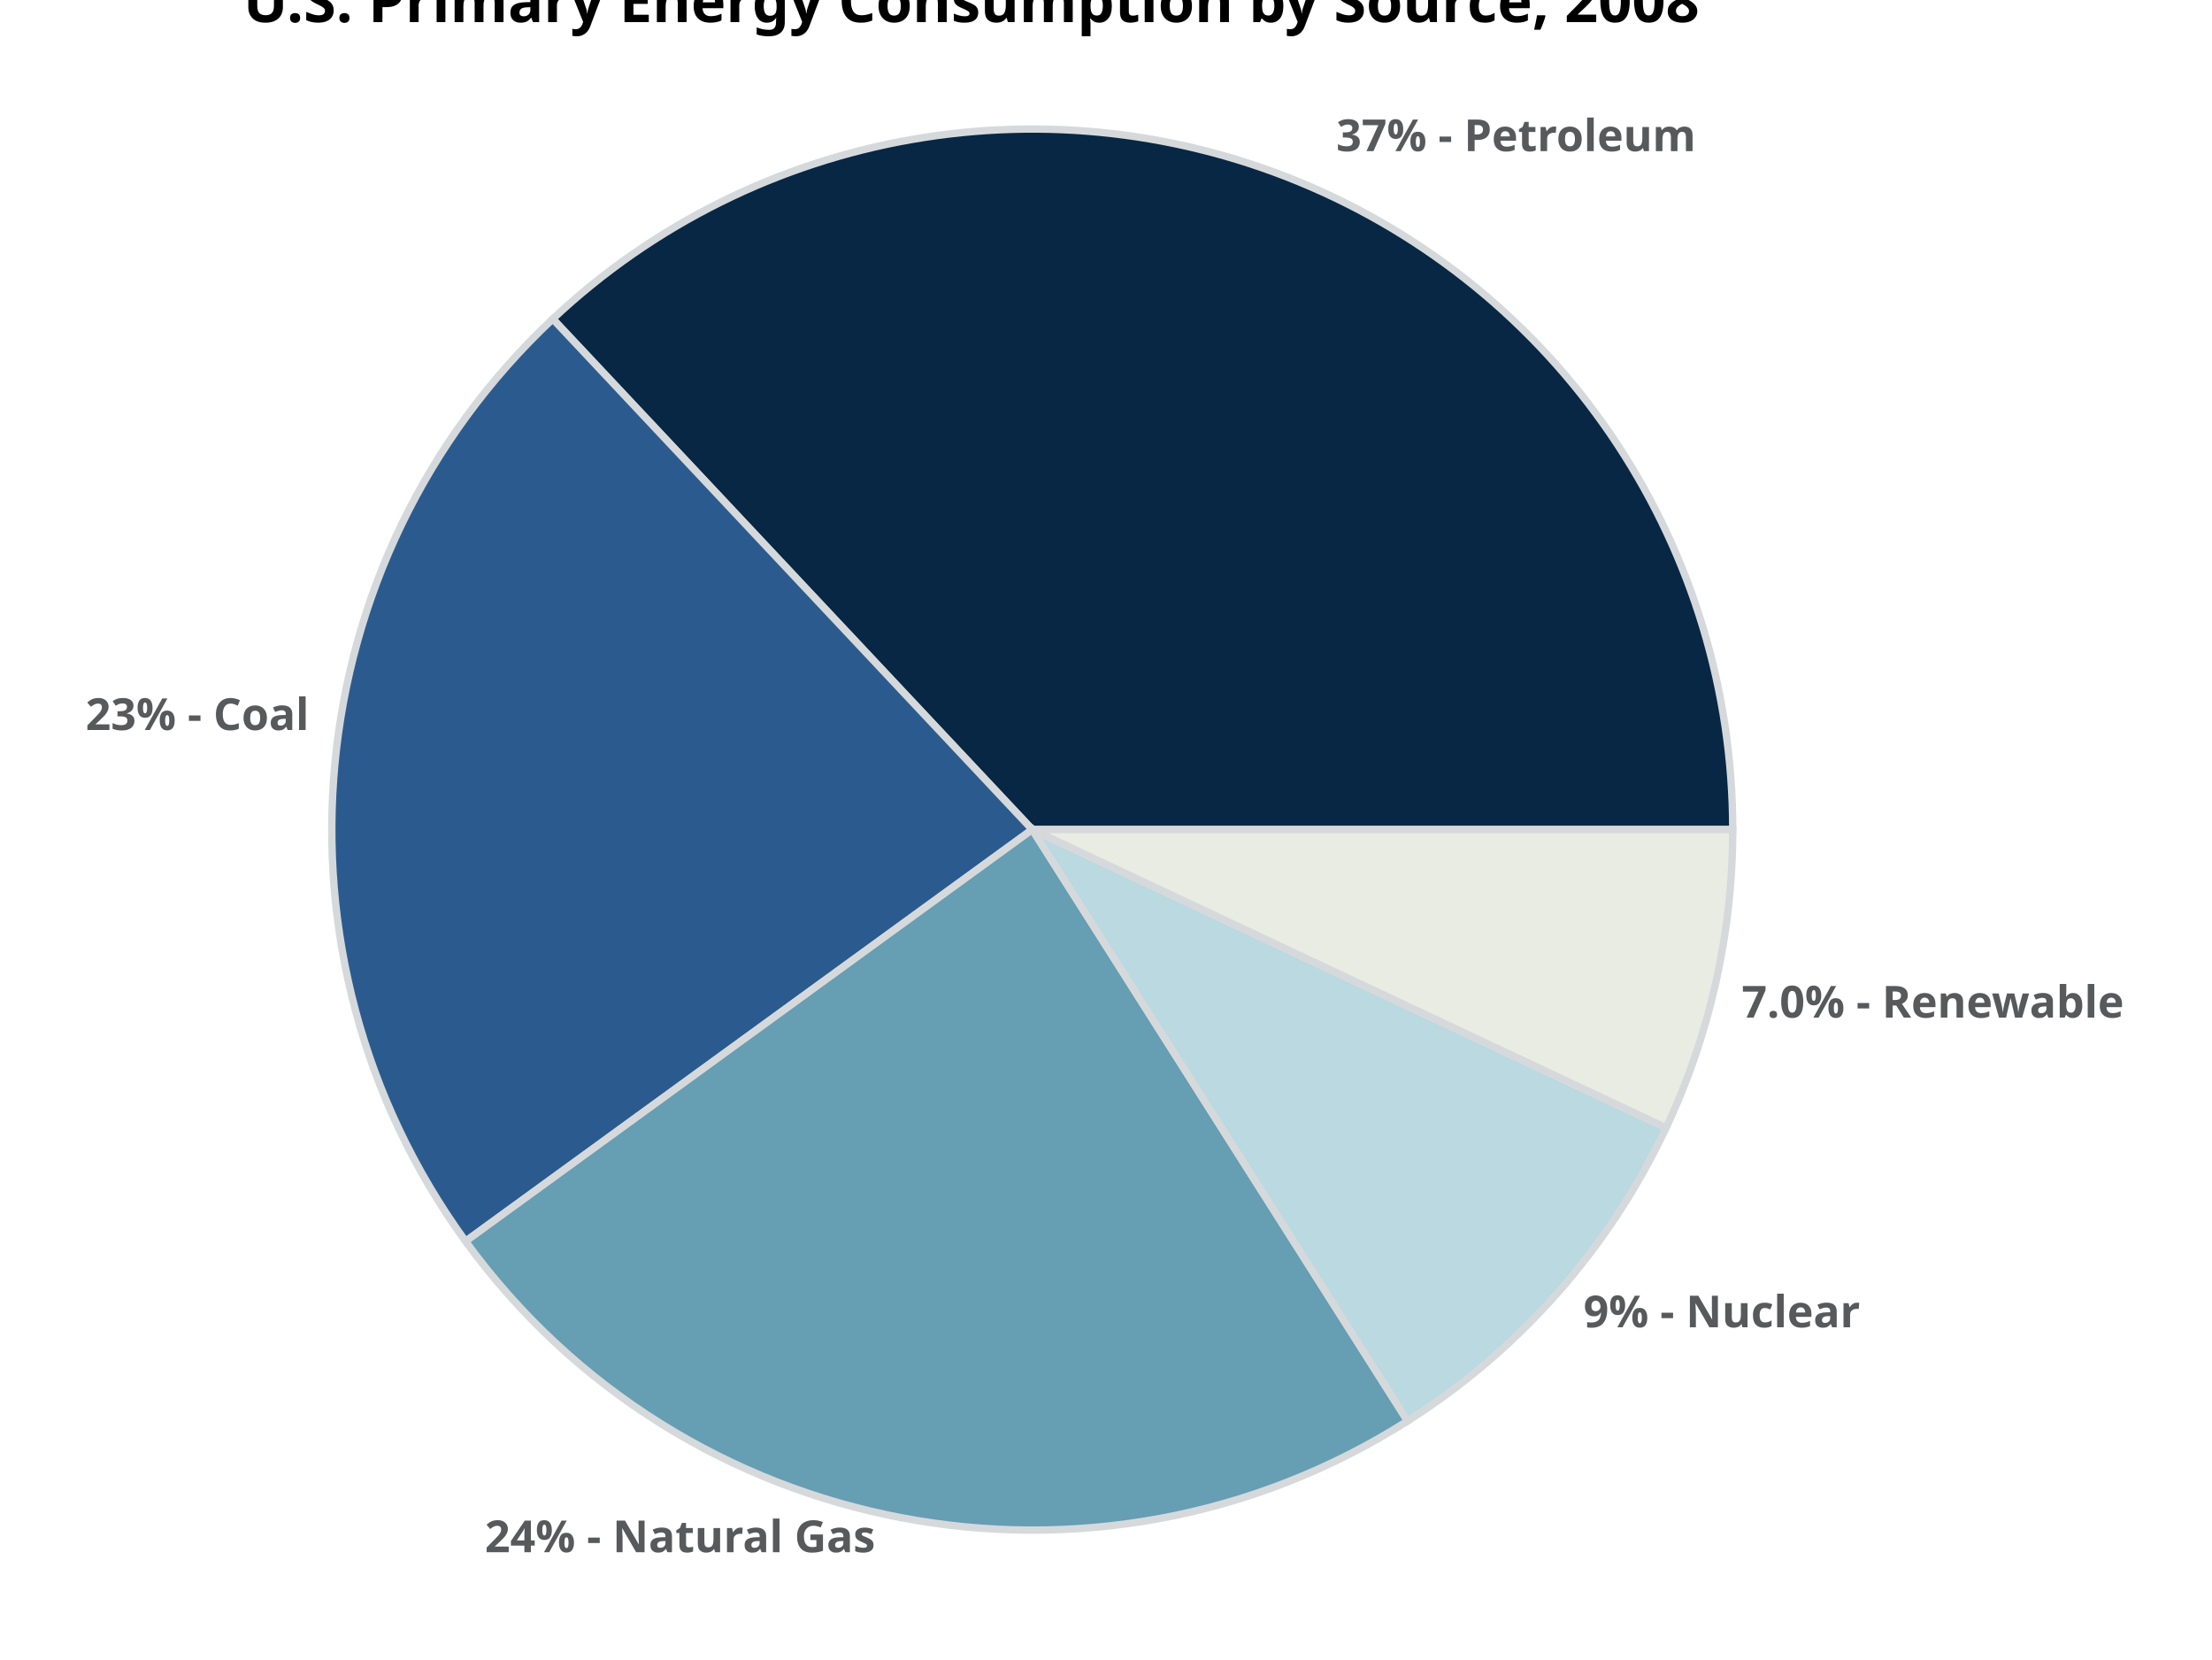
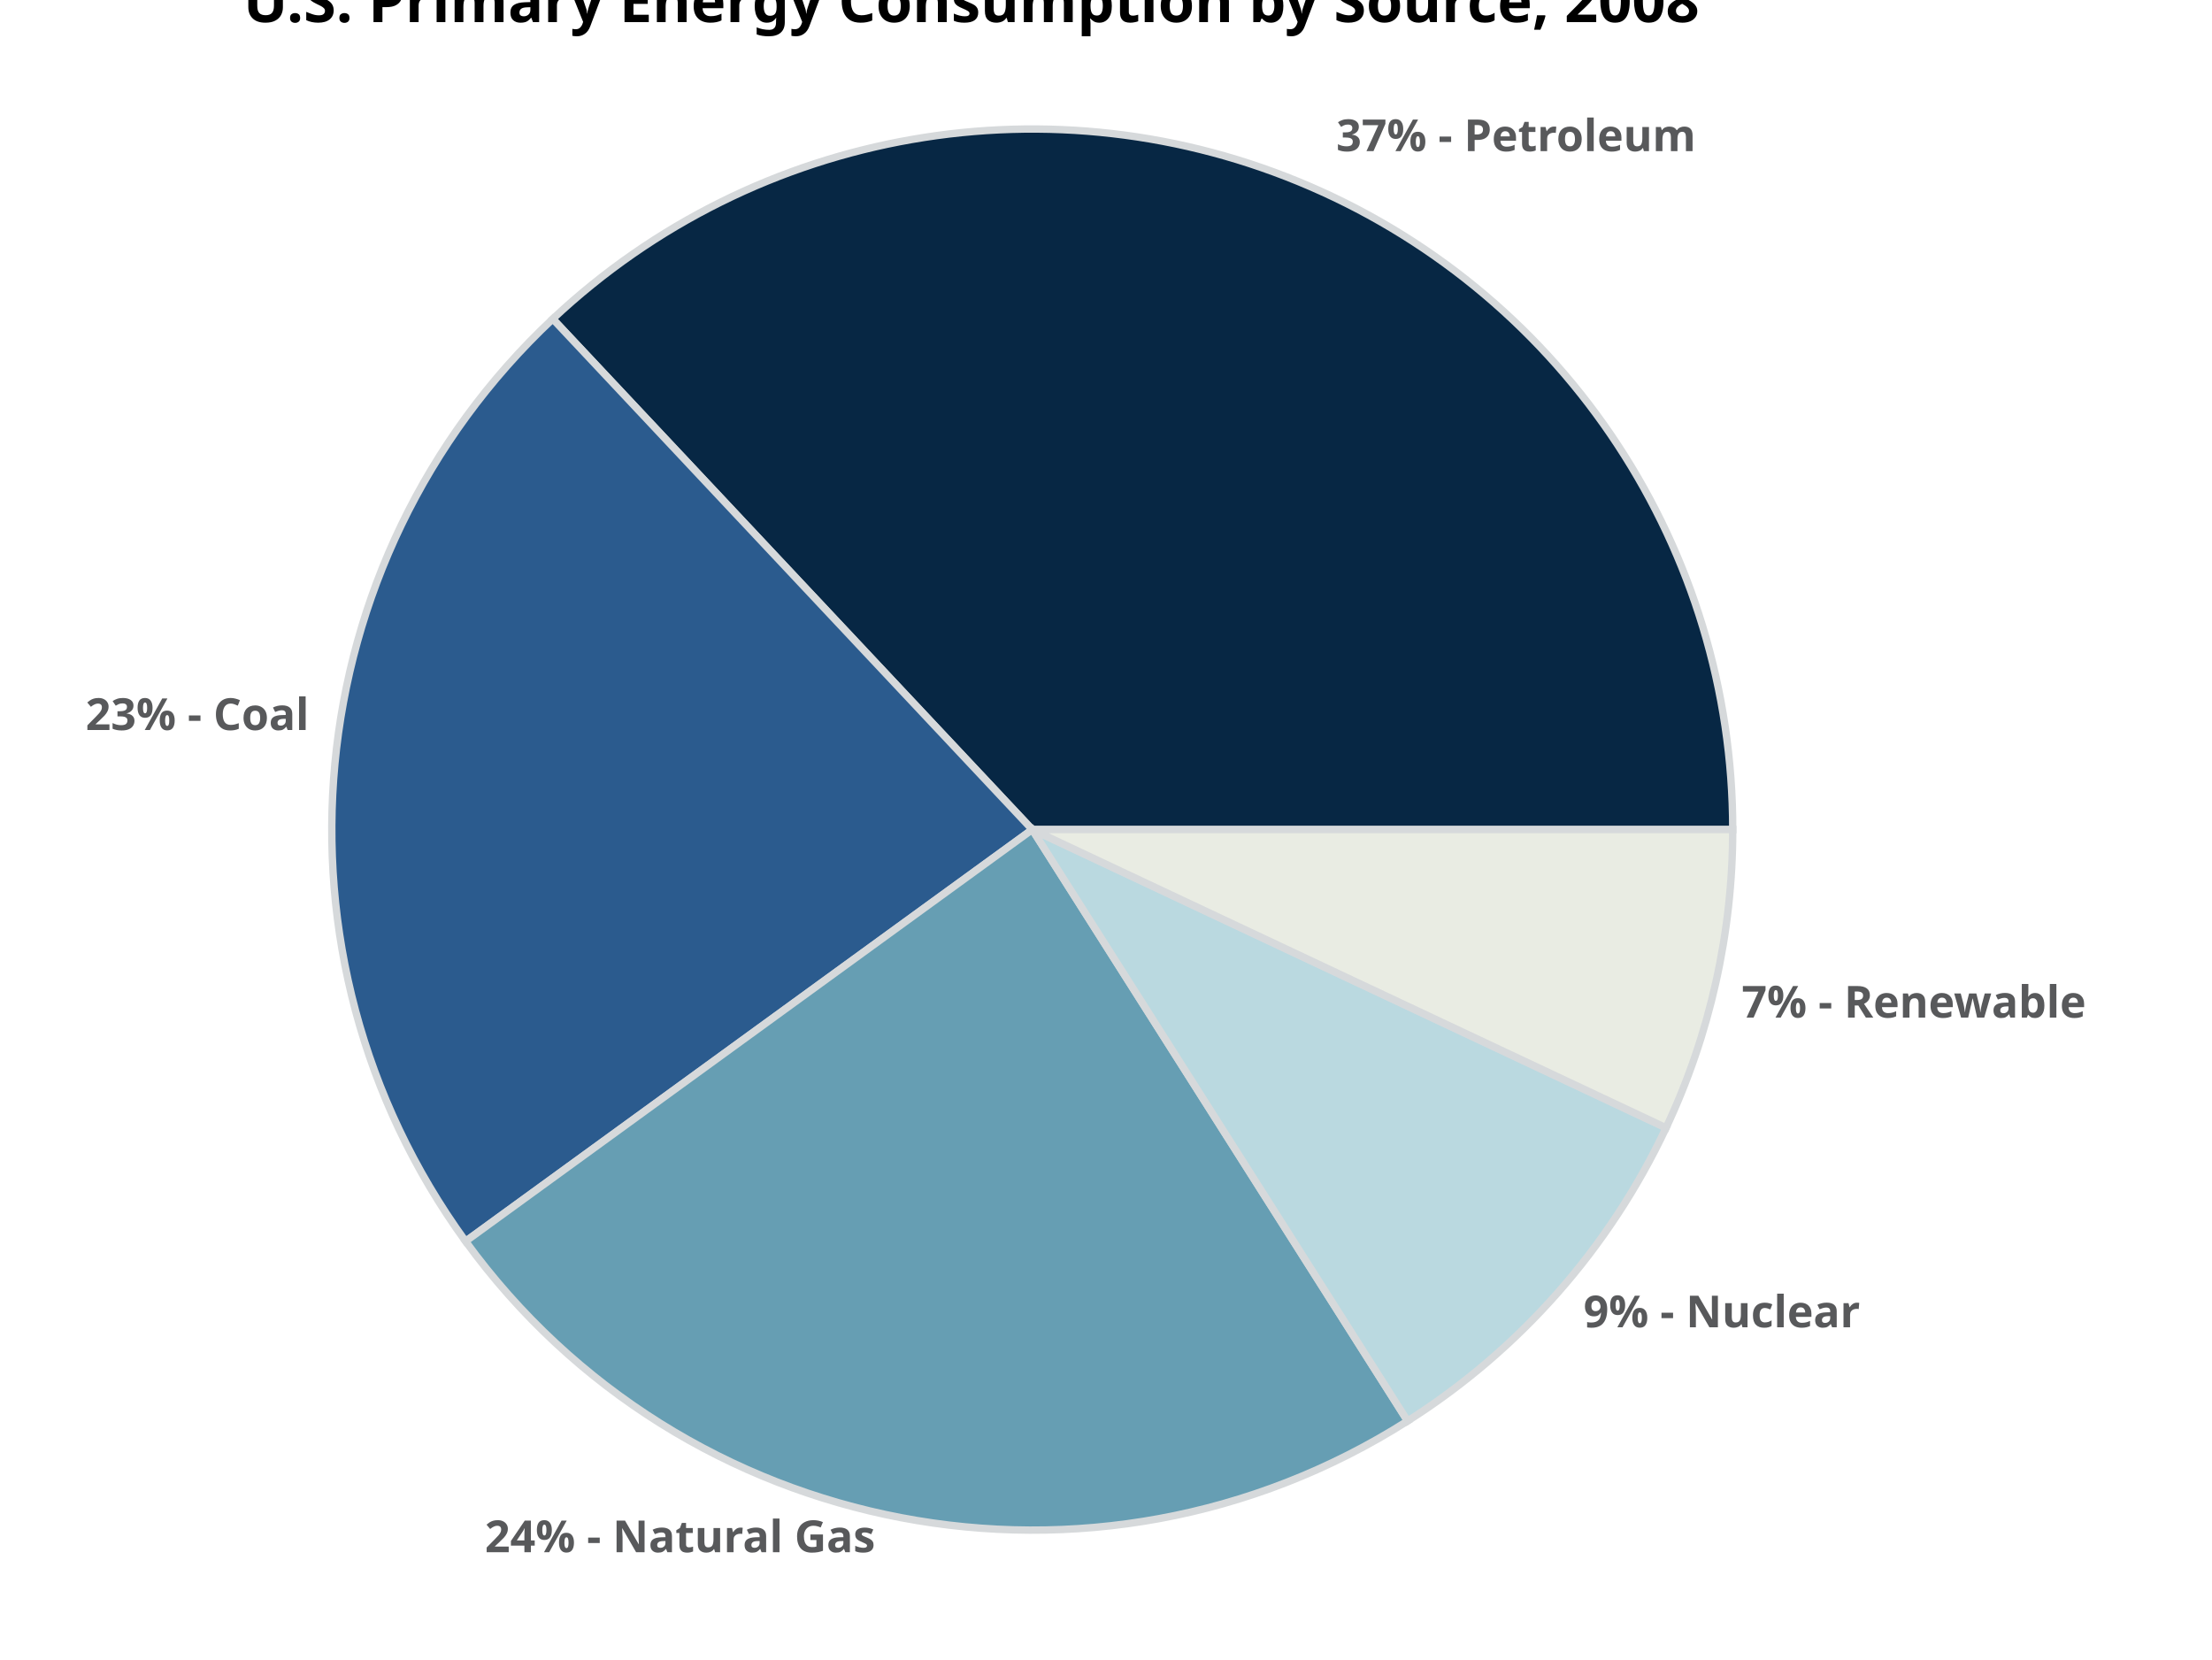
<svg xmlns="http://www.w3.org/2000/svg" height="450" version="1.1" width="600" id="svg2">
  <defs id="defs40">
    </defs>
  <style type="text/css" id="style4">
		.slice-10 { fill: #385a2a; stroke: #d6d9db; stroke-width:2;}

.slice-9 { fill: #66903d; stroke: #d6d9db; stroke-width:2;}

.slice-8 { fill: #c1d69f; stroke: #d6d9db; stroke-width:2;}

.slice-7 { fill: #79bcab; stroke: #d6d9db; stroke-width:2;}

.slice-6 { fill: #c2e0d5; stroke: #d6d9db; stroke-width:2;}

.slice-5 { fill: #e9ece3; stroke: #d6d9db; stroke-width:2; }

.slice-4 { fill: #bad9e0; stroke: #d6d9db; stroke-width:2;}

.slice-3 { fill: #669eb3; stroke: #d6d9db; stroke-width:2;}

.slice-2 { fill: #2b5b8e; stroke: #d6d9db; stroke-width:2;}

.slice-1{ fill: #072744; stroke: #d6d9db; stroke-width:2;}



.pie-label-right {font-family: sans-serif; font-size: 12px; font-weight: bold; fill: #58595b; text-anchor:start;}

.pie-label-left {font-family:sans-serif; font-size: 12px; font-weight: bold; fill: #58595b; text-anchor:end;}







	</style>
  <rect height="642" width="600" x="0" y="-29" id="rect6" style="fill:#ffffff" />
  <text class="pie-label-right" x="362" y="41" id="text8">
    <tspan dy="0" x="362.458" id="tspan10">
			37% - Petroleum
		</tspan>
  </text>
  <path class="slice-1" d="M 280,225  l 190,0  a190,190 0 0,0 -320.064,-138.504 z" id="path12" />
  <text class="pie-label-left" x="83" y="198" id="text14">
    <tspan dy="0" x="83.843" id="tspan16">
			23% - Coal
		</tspan>
  </text>
  <path class="slice-2" d="M 280,225  l -130.064,-138.504  a190,190 0 0,0 -23.649,250.183 z" id="path18" />
  <text class="pie-label-left" x="237" y="421" id="text20">
    <tspan dy="0" x="237.398" id="tspan22">
			24% - Natural Gas
		</tspan>
  </text>
  <path class="slice-3" d="M 280,225  l -153.713,111.679  a190,190 0 0,0 255.52,48.743 z" id="path24" />
  <text class="pie-label-right" x="429" y="360" id="text26">
    <tspan dy="0" x="429.521" id="tspan28">
			9% - Nuclear
		</tspan>
  </text>
  <path class="slice-4" d="M 280,225  l 101.807,160.422  a190,190 0 0,0 70.11,-79.524 z" id="path30" />
  <text class="pie-label-right" x="472" y="276" id="text32">
-     <tspan dy="0" x="472.424" id="tspan34">
- 			7.0% - Renewable
- 		</tspan>
+     <tspan dy="0" x="472.424" id="tspan34">7% - Renewable</tspan>
  </text>
  <path class="slice-5" d="M 280,225  l 171.917,80.898  a190,190 0 0,0 18.083,-80.898 z" id="path36" />
  <text xml:space="preserve" style="font-size:16px;font-style:normal;font-weight:normal;fill:#000000;fill-opacity:1;stroke:none;font-family:sans;-inkscape-font-specification:sans" x="66" y="6" id="text2850">
    <tspan id="tspan2852" x="66" y="6" style="font-weight:bold;-inkscape-font-specification:Bitstream Charter Bold">U.S. Primary Energy Consumption by Source, 2008</tspan>
  </text>
</svg>
